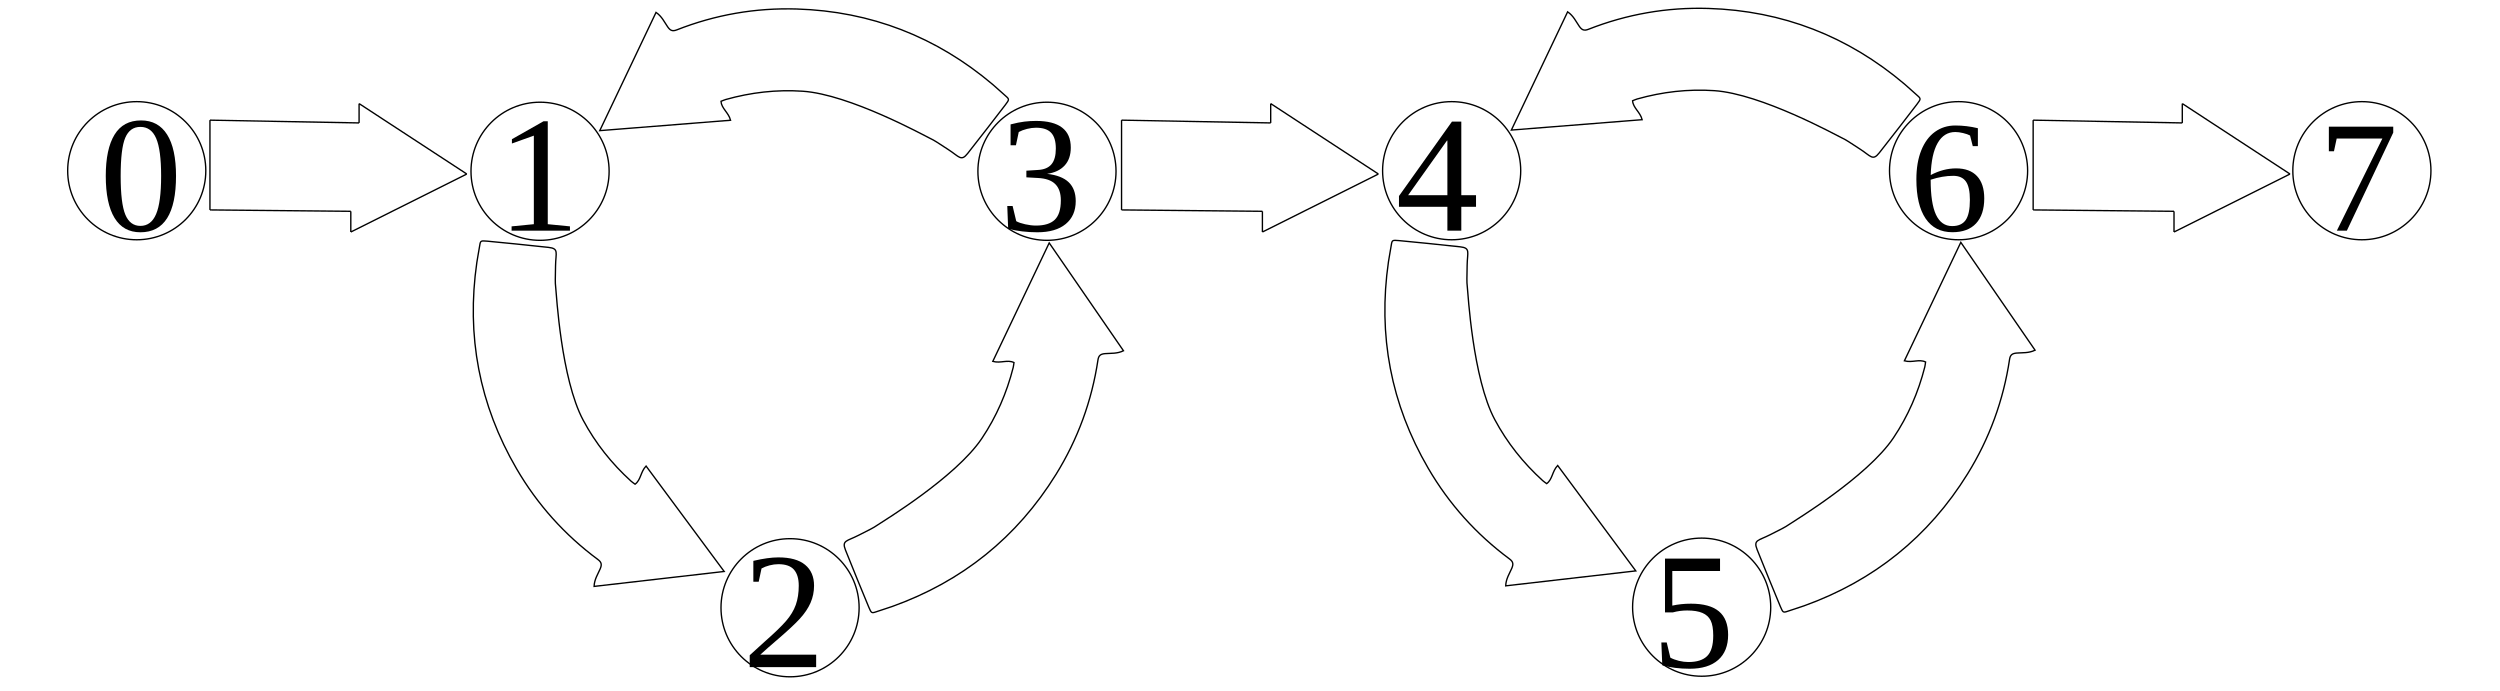
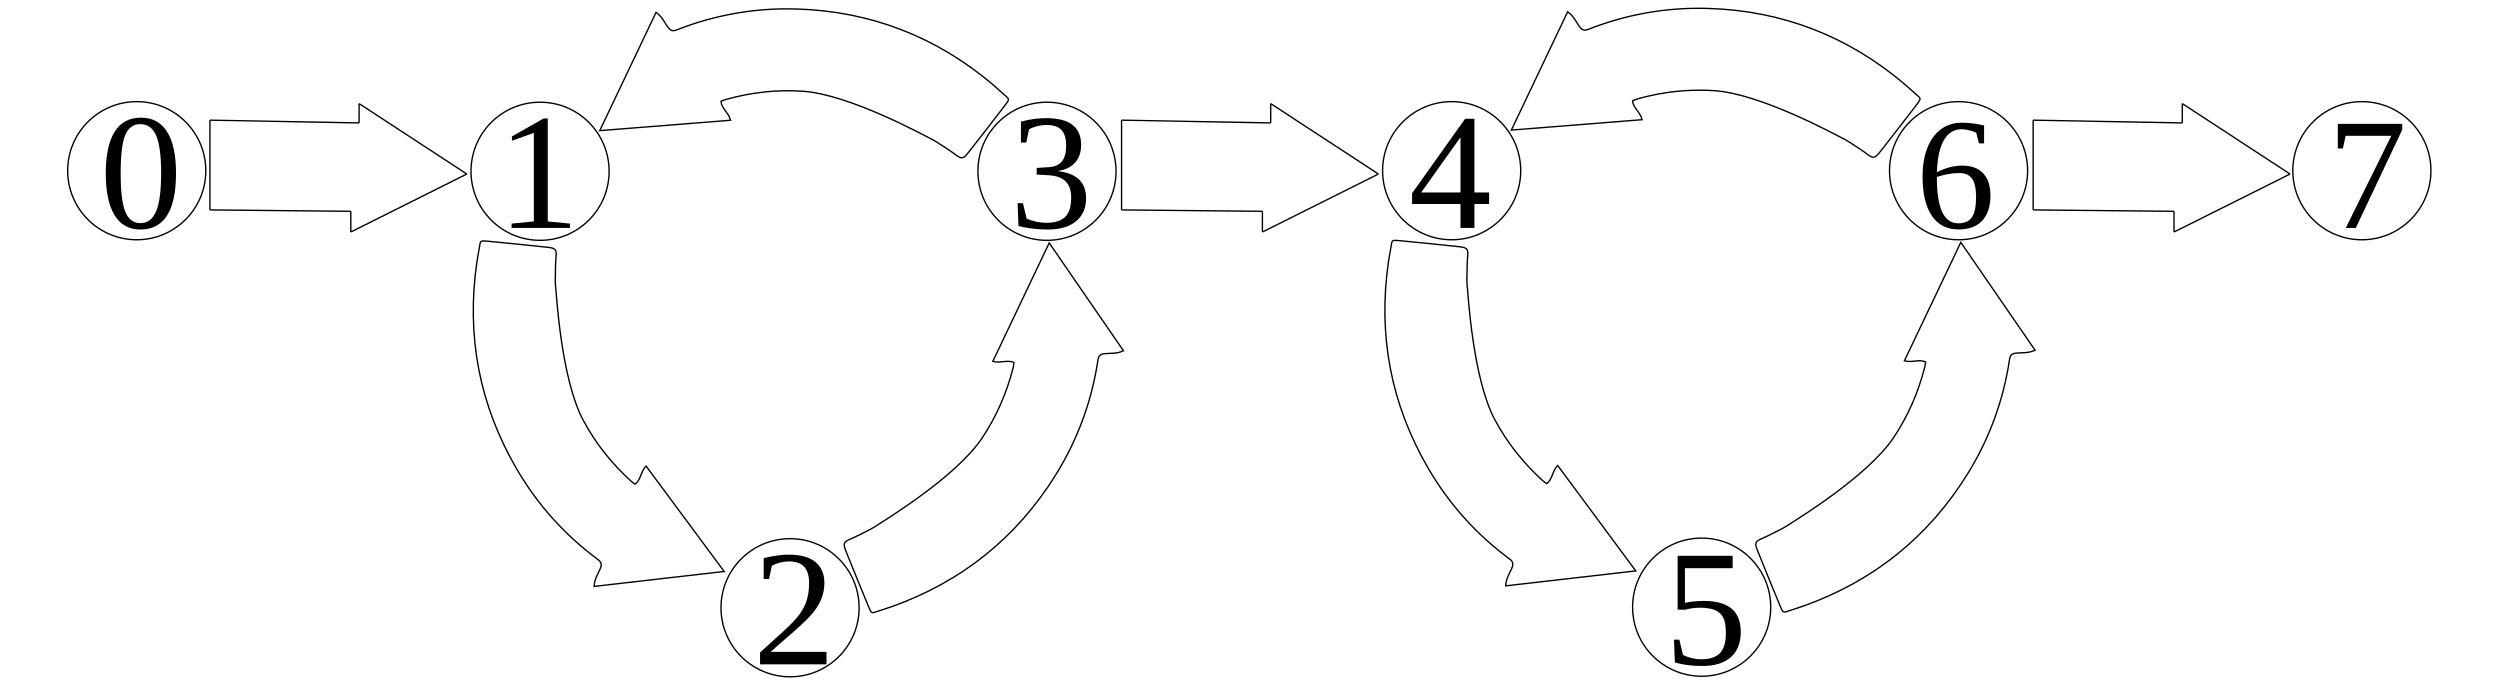
<svg xmlns="http://www.w3.org/2000/svg" width="1810" height="500" version="1.1" enable-background="new 0 0 560 528" xml:space="preserve">
  <path d="m919.98,75l77.983,50.989m-83.982,41.991l83.982,-41.991m-77.983,-50.989l-0,13.997m-5.999,63.986l0,14.997m5.999,-78.983l-107.977,-2m101.978,65.986l-101.978,-1m-0,-64.986l0,64.986" stroke="black" fill="none" id="svg_6" />
  <path fill="none" stroke="black" opacity="undefined" id="svg_9" />
  <path d="m1579.98,75l77.983,50.989m-83.982,41.991l83.982,-41.991m-77.983,-50.989l-0,13.997m-5.999,63.986l0,14.997m5.999,-78.983l-107.977,-2m101.978,65.986l-101.978,-1m-0,-64.986l0,64.986" stroke="black" fill="none" id="svg_16" />
  <path d="m259.978,75l77.983,50.989m-83.982,41.991l83.982,-41.991m-77.983,-50.989l-0,13.997m-5.999,63.986l0,14.997m5.999,-78.983l-107.977,-2m101.978,65.986l-101.978,-1m-0,-64.986l0,64.986" stroke="black" fill="none" id="svg_18" />
  <path transform="rotate(65.5, 415.328, 303.826)" fill="none" stroke="black" d="m294.307,268.641c3.941,-6.595 5.638,-3.13 14.221,0.926c8.583,4.056 10.326,5.121 14.481,6.456c4.155,1.335 61.622,23.844 95.55,21.691c18.909,-1.2 37.115,-5.755 54.55,-13.246c1.043,-0.448 2.005,-1.083 3.195,-1.736c-1.1,-5.163 -6.423,-7.19 -8.679,-12.676c30.694,-6.545 61.041,-13.015 92.914,-19.812c-10.01,30.9 -19.543,60.325 -29.218,90.192c-4.63,-2.365 -6.883,-6.16 -9.698,-9.253c-2.134,-2.344 -3.82,-3.018 -6.787,-1.375c-26.261,14.546 -54.446,23.377 -84.231,26.363c-53.413,5.356 -102.811,-6.742 -147.992,-35.808c-3.501,-2.252 -6.853,-4.735 -10.34,-7.011c-2.99,-1.951 -2.614,-2.278 -0.442,-6.25c2.172,-3.972 18.535,-31.867 22.476,-38.462z" id="svg_3" />
  <path fill="none" stroke="black" d="m464.172,25.226c3.941,-6.595 5.638,-3.13 14.221,0.926c8.583,4.056 10.326,5.121 14.481,6.456c4.155,1.335 61.622,23.844 95.55,21.691c18.909,-1.2 37.115,-5.755 54.55,-13.246c1.043,-0.448 2.005,-1.083 3.195,-1.736c-1.1,-5.163 -6.423,-7.19 -8.679,-12.676c30.694,-6.545 61.041,-13.015 92.914,-19.812c-10.01,30.9 -19.543,60.325 -29.218,90.192c-4.63,-2.365 -6.883,-6.16 -9.698,-9.253c-2.134,-2.344 -3.82,-3.018 -6.787,-1.375c-26.261,14.546 -54.446,23.377 -84.231,26.363c-53.413,5.356 -102.811,-6.742 -147.992,-35.808c-3.501,-2.252 -6.853,-4.735 -10.34,-7.011c-2.99,-1.951 -2.614,-2.278 -0.442,-6.25c2.172,-3.972 18.535,-31.867 22.476,-38.462z" id="svg_4" transform="rotate(187.5, 585.192, 60.4105)" />
  <path fill="none" stroke="black" d="m592.716,288.515c3.941,-6.595 5.638,-3.13 14.221,0.926c8.583,4.056 10.326,5.121 14.481,6.456c4.155,1.335 61.622,23.844 95.55,21.691c18.909,-1.2 37.115,-5.755 54.55,-13.246c1.043,-0.448 2.005,-1.083 3.195,-1.736c-1.1,-5.163 -6.423,-7.19 -8.679,-12.676c30.694,-6.545 61.041,-13.015 92.914,-19.812c-10.01,30.9 -19.543,60.325 -29.218,90.192c-4.63,-2.365 -6.883,-6.16 -9.698,-9.253c-2.134,-2.344 -3.82,-3.018 -6.787,-1.375c-26.261,14.546 -54.446,23.377 -84.231,26.363c-53.413,5.356 -102.811,-6.742 -147.992,-35.808c-3.501,-2.252 -6.853,-4.735 -10.34,-7.011c-2.99,-1.951 -2.614,-2.278 -0.442,-6.25c2.172,-3.972 18.535,-31.867 22.476,-38.462z" id="svg_5" transform="rotate(-52.5, 713.735, 323.699)" />
  <path transform="rotate(65.5, 1075.33, 303.416)" fill="none" stroke="black" d="m954.307,268.231c3.941,-6.595 5.638,-3.13 14.221,0.926c8.583,4.056 10.326,5.121 14.481,6.456c4.155,1.335 61.622,23.844 95.55,21.691c18.909,-1.2 37.115,-5.755 54.55,-13.246c1.043,-0.448 2.005,-1.083 3.195,-1.736c-1.1,-5.163 -6.423,-7.19 -8.679,-12.676c30.694,-6.545 61.041,-13.015 92.914,-19.812c-10.01,30.9 -19.543,60.325 -29.218,90.192c-4.63,-2.365 -6.883,-6.16 -9.698,-9.253c-2.134,-2.344 -3.82,-3.018 -6.787,-1.375c-26.261,14.546 -54.446,23.377 -84.231,26.363c-53.413,5.356 -102.811,-6.742 -147.992,-35.808c-3.501,-2.252 -6.853,-4.735 -10.34,-7.011c-2.99,-1.951 -2.614,-2.278 -0.442,-6.25c2.172,-3.972 18.535,-31.867 22.476,-38.462z" id="svg_12" />
  <path fill="none" stroke="black" d="m1124.172,24.815c3.941,-6.595 5.638,-3.13 14.221,0.926c8.583,4.056 10.326,5.121 14.481,6.456c4.155,1.335 61.622,23.844 95.55,21.691c18.909,-1.2 37.115,-5.755 54.55,-13.246c1.043,-0.448 2.005,-1.083 3.195,-1.736c-1.1,-5.163 -6.423,-7.19 -8.679,-12.676c30.694,-6.545 61.041,-13.015 92.914,-19.812c-10.01,30.9 -19.543,60.325 -29.218,90.192c-4.63,-2.365 -6.883,-6.16 -9.698,-9.253c-2.134,-2.344 -3.82,-3.018 -6.787,-1.375c-26.261,14.546 -54.446,23.377 -84.231,26.363c-53.413,5.356 -102.811,-6.742 -147.992,-35.808c-3.501,-2.252 -6.853,-4.735 -10.34,-7.011c-2.99,-1.951 -2.614,-2.278 -0.442,-6.25c2.172,-3.972 18.535,-31.867 22.476,-38.462z" id="svg_13" transform="rotate(187.5, 1245.19, 60.0001)" />
  <path fill="none" stroke="black" d="m1252.716,288.105c3.941,-6.595 5.638,-3.13 14.221,0.926c8.583,4.056 10.326,5.121 14.481,6.456c4.155,1.335 61.622,23.844 95.55,21.691c18.909,-1.2 37.115,-5.755 54.55,-13.246c1.043,-0.448 2.005,-1.083 3.195,-1.736c-1.1,-5.163 -6.423,-7.19 -8.679,-12.676c30.694,-6.545 61.041,-13.015 92.914,-19.812c-10.01,30.9 -19.543,60.325 -29.218,90.192c-4.63,-2.365 -6.883,-6.16 -9.698,-9.253c-2.134,-2.344 -3.82,-3.018 -6.787,-1.375c-26.261,14.546 -54.446,23.377 -84.231,26.363c-53.413,5.356 -102.811,-6.742 -147.992,-35.808c-3.501,-2.252 -6.853,-4.735 -10.34,-7.011c-2.99,-1.951 -2.614,-2.278 -0.442,-6.25c2.172,-3.972 18.535,-31.867 22.476,-38.462z" id="svg_14" transform="rotate(-52.5, 1373.73, 323.289)" />
  <circle id="svg_11" stroke="black" fill="none" r="50" cy="124" cx="391.001" />
  <circle id="svg_1" stroke="black" fill="none" r="50" cy="124" cx="758.001" />
  <circle id="svg_7" stroke="black" fill="none" r="50" cy="440" cx="572.001" />
  <circle id="svg_10" stroke="black" fill="none" r="50" cy="123.59" cx="1051.001" />
  <circle stroke="black" fill="none" r="50" cy="123.59" cx="99" />
  <circle stroke="black" fill="none" r="50" cy="123.59" cx="1710" />
  <circle stroke="black" fill="none" r="50" cy="123.59" cx="1418.001" />
  <circle id="svg_21" stroke="black" fill="none" r="50" cy="439.59" cx="1232.001" />
-   <text fill="#000000" stroke="black" x="72" y="167" id="svg_20" stroke-width="0" font-size="120" text-anchor="start" xml:space="preserve">0</text>
-   <text fill="#000000" stroke="black" x="359.848" y="167" id="svg_23" stroke-width="0" font-size="120" text-anchor="start" xml:space="preserve">1</text>
-   <text fill="#000000" stroke="black" x="537.515" y="483" id="svg_24" stroke-width="0" font-size="120" text-anchor="start" xml:space="preserve">2</text>
-   <text fill="#000000" stroke="black" x="723.515" y="167" id="svg_25" stroke-width="0" font-size="120" text-anchor="start" xml:space="preserve">3</text>
-   <text fill="#000000" stroke="black" x="1010.516" y="167" id="svg_26" stroke-width="0" font-size="120" text-anchor="start" xml:space="preserve">4</text>
-   <text fill="#000000" stroke="black" x="1195.85" y="483" id="svg_27" stroke-width="0" font-size="120" text-anchor="start" xml:space="preserve">5</text>
-   <text fill="#000000" stroke="black" x="1382.516" y="167" id="svg_28" stroke-width="0" font-size="115" text-anchor="start" xml:space="preserve">6</text>
-   <text fill="#000000" stroke="black" x="1678.517" y="167" id="svg_29" stroke-width="0" font-size="115" text-anchor="start" xml:space="preserve">7</text>
+   <text fill="#000000" stroke="black" x="72" y="165" id="svg_20" stroke-width="0" font-size="120" text-anchor="start" xml:space="preserve">0</text>
+   <text fill="#000000" stroke="black" x="359.848" y="165" id="svg_23" stroke-width="0" font-size="120" text-anchor="start" xml:space="preserve">1</text>
+   <text fill="#000000" stroke="black" x="545" y="481" id="svg_24" stroke-width="0" font-size="120" text-anchor="start" xml:space="preserve">2</text>
+   <text fill="#000000" stroke="black" x="731" y="165" id="svg_25" stroke-width="0" font-size="120" text-anchor="start" xml:space="preserve">3</text>
+   <text fill="#000000" stroke="black" x="1020" y="165" id="svg_26" stroke-width="0" font-size="120" text-anchor="start" xml:space="preserve">4</text>
+   <text fill="#000000" stroke="black" x="1205" y="481" id="svg_27" stroke-width="0" font-size="120" text-anchor="start" xml:space="preserve">5</text>
+   <text fill="#000000" stroke="black" x="1387" y="165" id="svg_28" stroke-width="0" font-size="115" text-anchor="start" xml:space="preserve">6</text>
+   <text fill="#000000" stroke="black" x="1685" y="165" id="svg_29" stroke-width="0" font-size="115" text-anchor="start" xml:space="preserve">7</text>
</svg>
